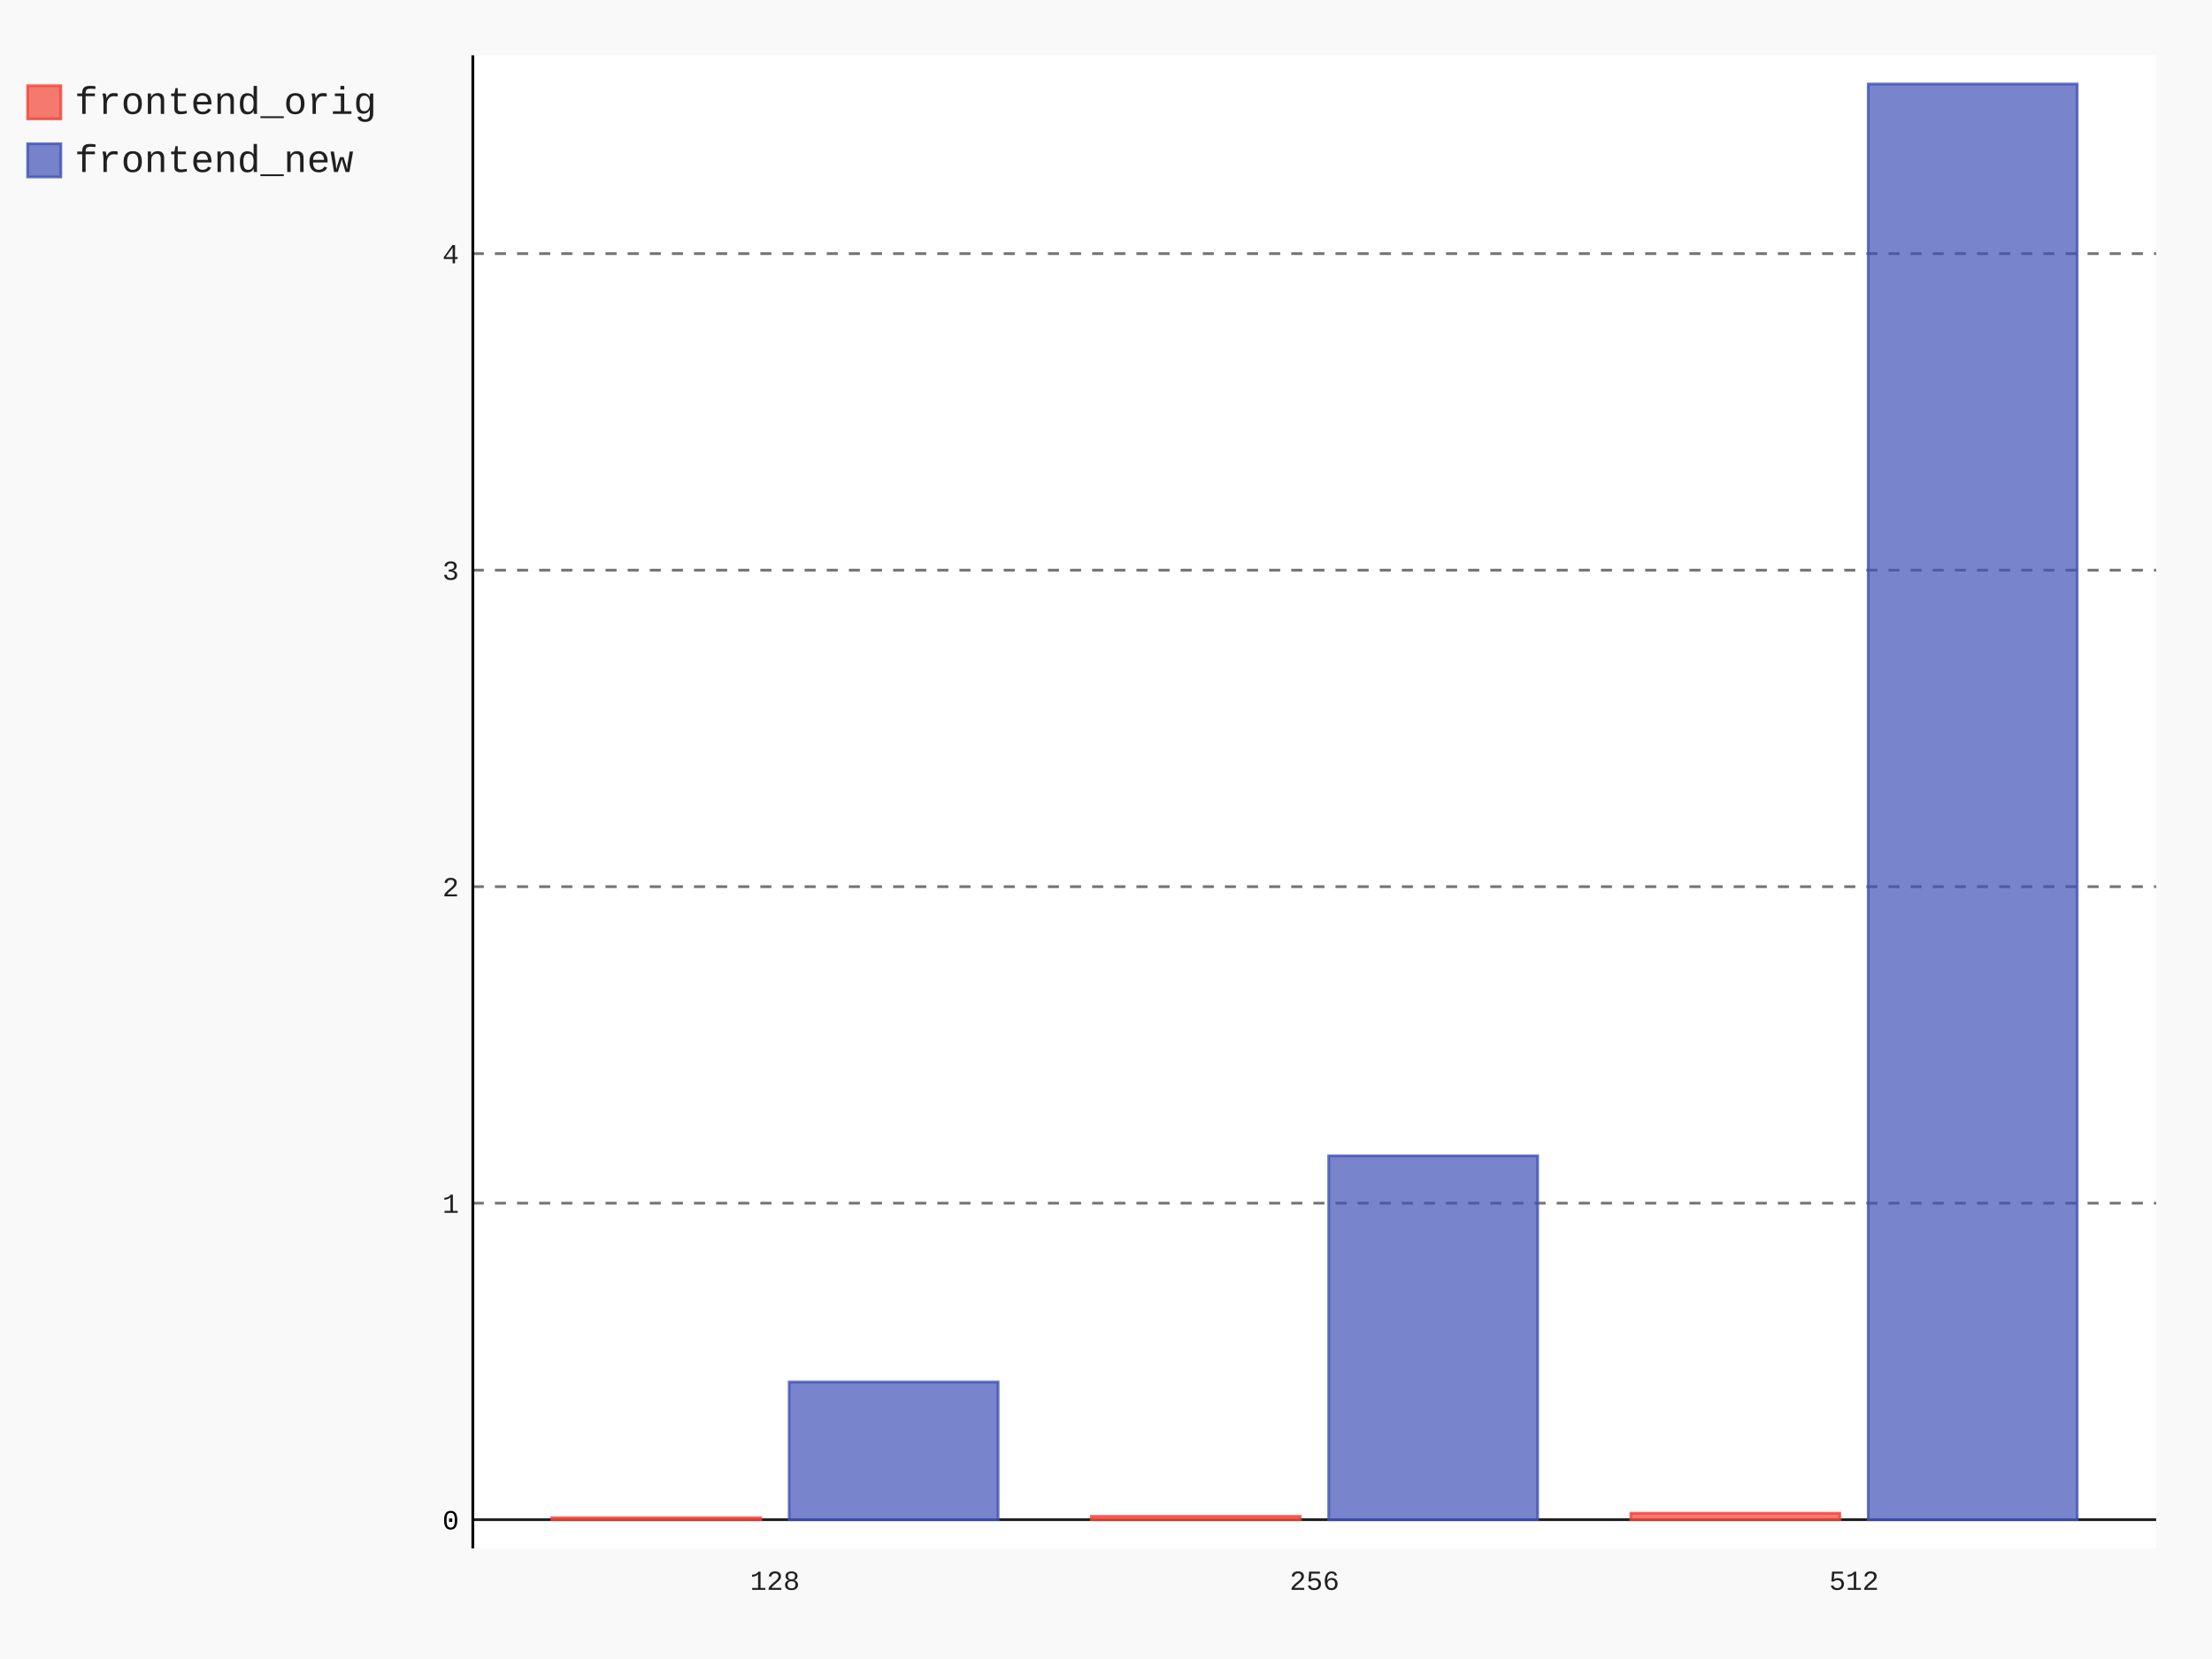
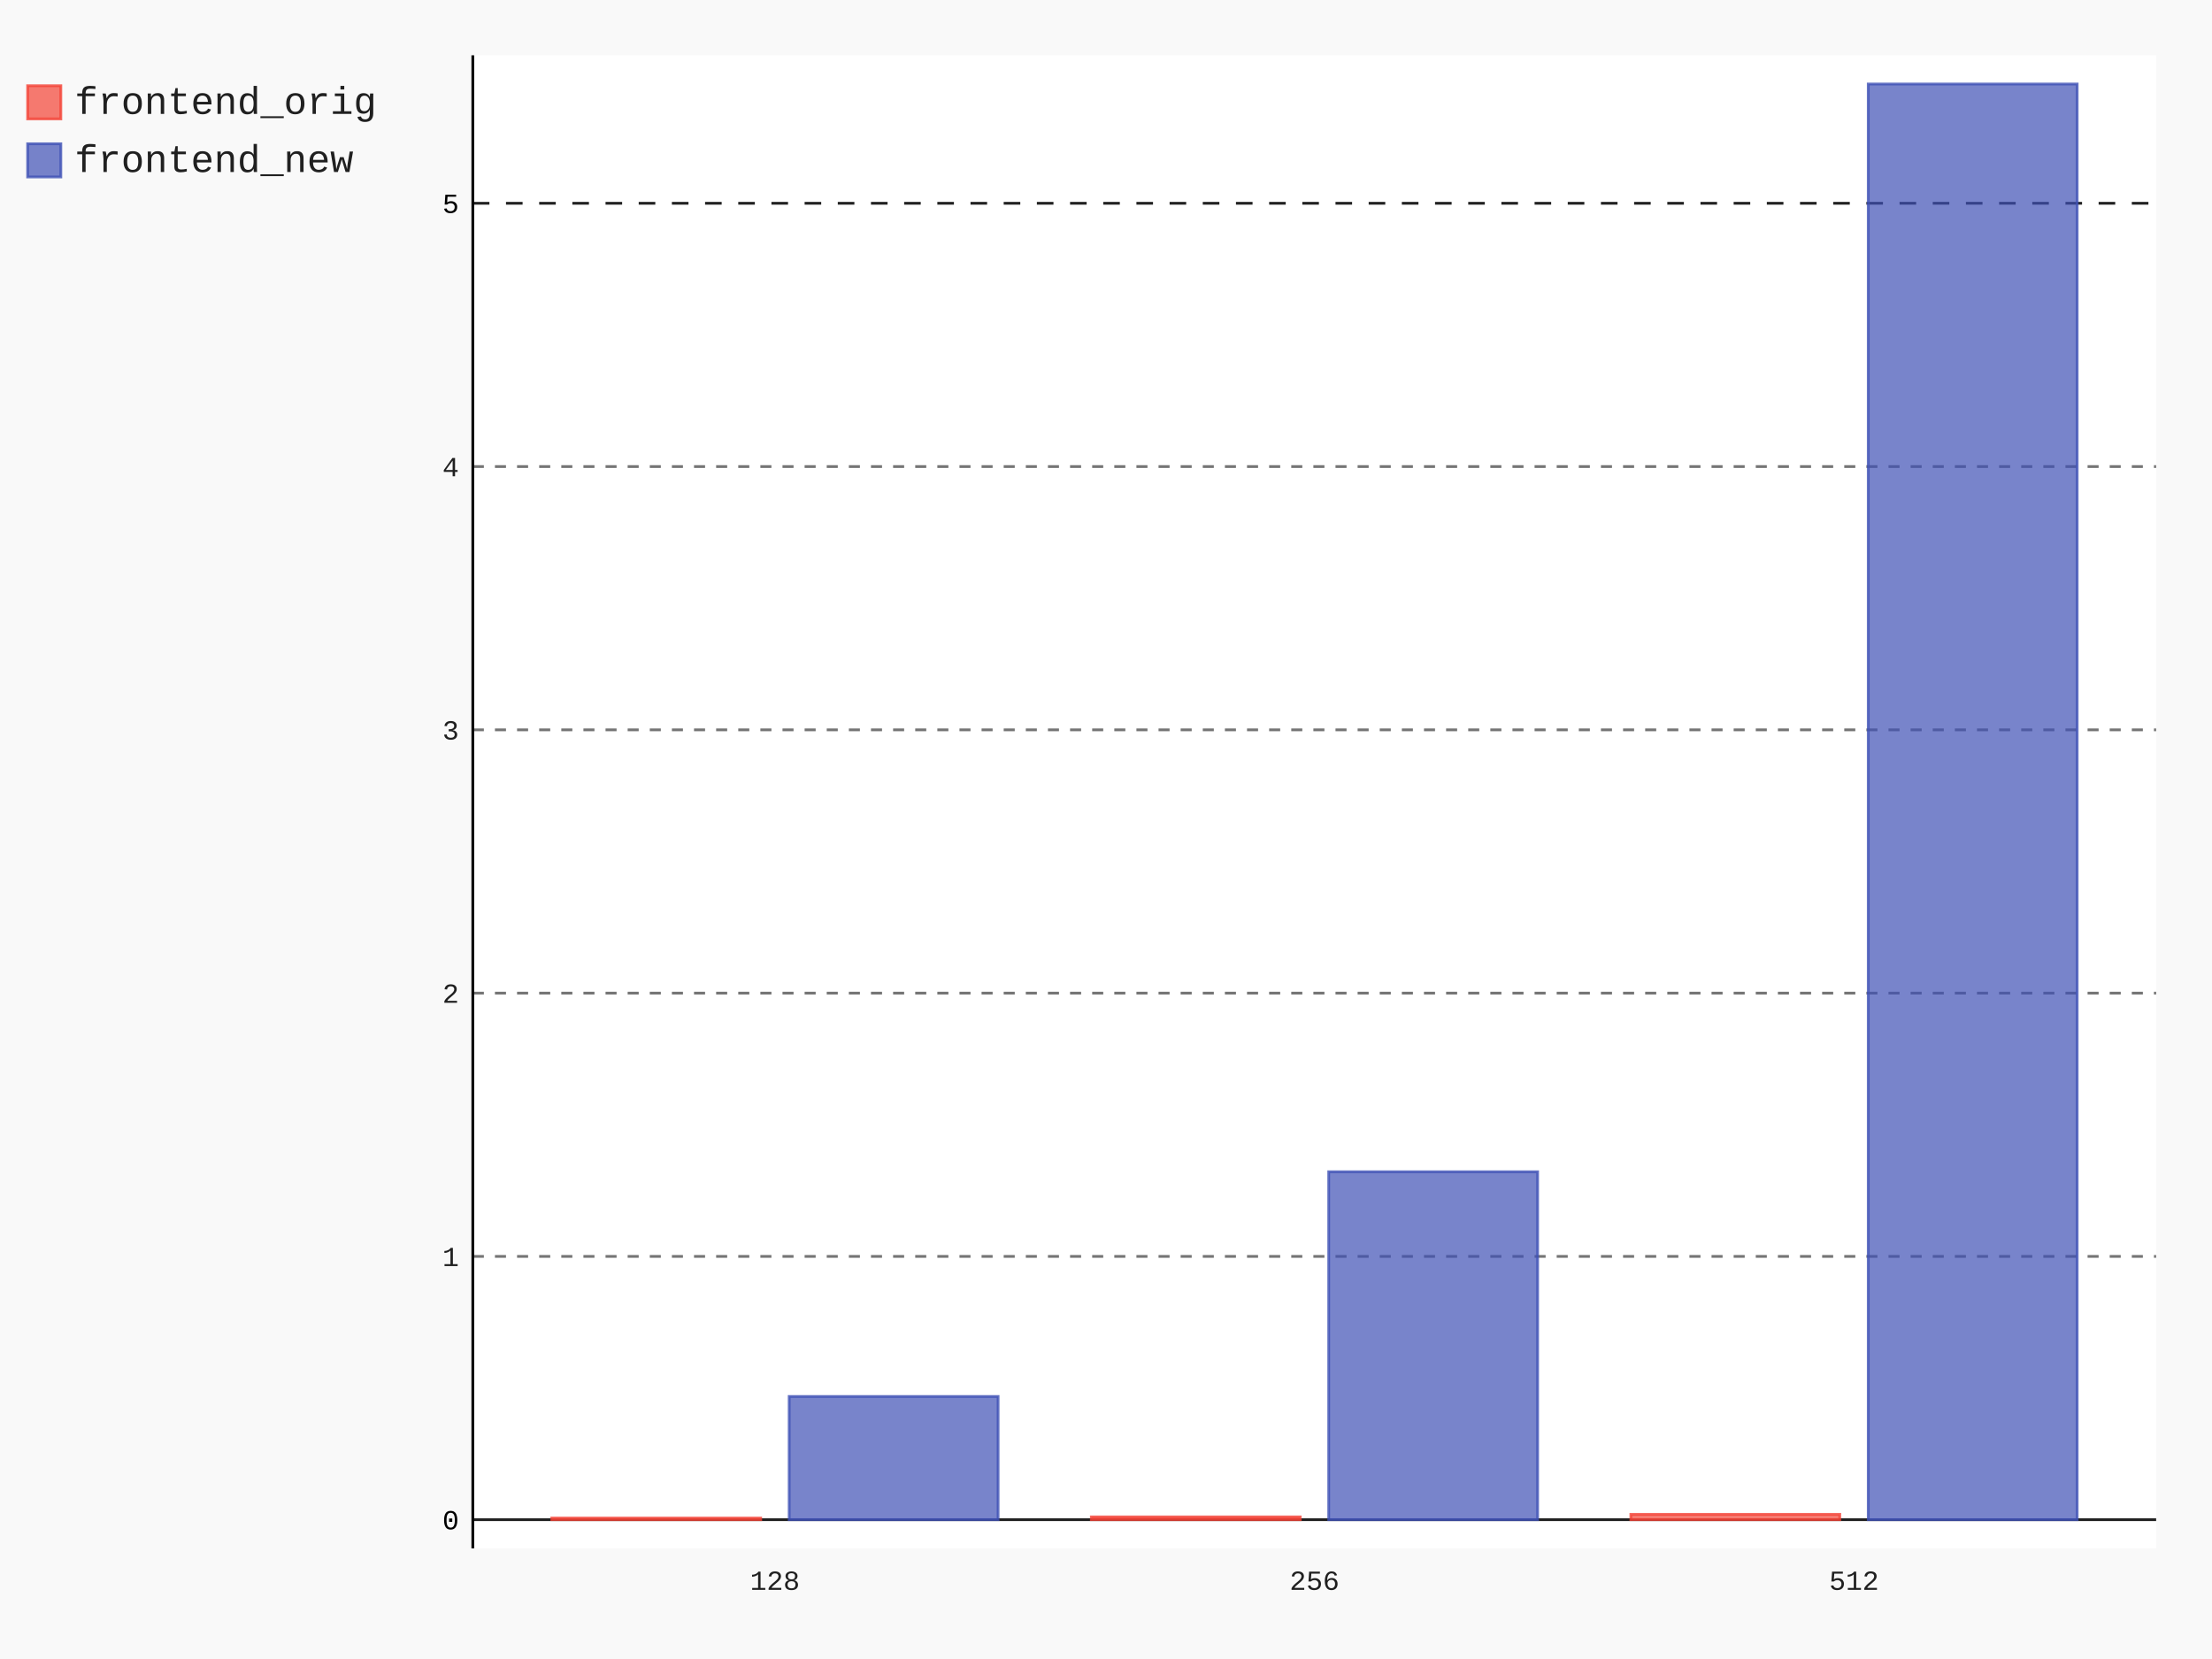
- <svg xmlns="http://www.w3.org/2000/svg" id="chart-e50949f7-150e-4fae-9598-8a54b9b9bb5b" class="pygal-chart" viewBox="0 0 800 600">
+ <svg xmlns="http://www.w3.org/2000/svg" id="chart-b84afabf-52a7-40bc-8c02-ac4cc936ef12" class="pygal-chart" viewBox="0 0 800 600">
  <defs>
-     <style type="text/css">#chart-e50949f7-150e-4fae-9598-8a54b9b9bb5b{-webkit-user-select:none;-webkit-font-smoothing:antialiased;font-family:Consolas,"Liberation Mono",Menlo,Courier,monospace}#chart-e50949f7-150e-4fae-9598-8a54b9b9bb5b .title{font-family:Consolas,"Liberation Mono",Menlo,Courier,monospace;font-size:16px}#chart-e50949f7-150e-4fae-9598-8a54b9b9bb5b .legends .legend text{font-family:Consolas,"Liberation Mono",Menlo,Courier,monospace;font-size:14px}#chart-e50949f7-150e-4fae-9598-8a54b9b9bb5b .axis text{font-family:Consolas,"Liberation Mono",Menlo,Courier,monospace;font-size:10px}#chart-e50949f7-150e-4fae-9598-8a54b9b9bb5b .axis text.major{font-family:Consolas,"Liberation Mono",Menlo,Courier,monospace;font-size:10px}#chart-e50949f7-150e-4fae-9598-8a54b9b9bb5b .text-overlay text.value{font-family:Consolas,"Liberation Mono",Menlo,Courier,monospace;font-size:16px}#chart-e50949f7-150e-4fae-9598-8a54b9b9bb5b .text-overlay text.label{font-family:Consolas,"Liberation Mono",Menlo,Courier,monospace;font-size:10px}#chart-e50949f7-150e-4fae-9598-8a54b9b9bb5b .tooltip{font-family:Consolas,"Liberation Mono",Menlo,Courier,monospace;font-size:14px}#chart-e50949f7-150e-4fae-9598-8a54b9b9bb5b text.no_data{font-family:Consolas,"Liberation Mono",Menlo,Courier,monospace;font-size:64px}
- #chart-e50949f7-150e-4fae-9598-8a54b9b9bb5b{background-color:rgba(249,249,249,1)}#chart-e50949f7-150e-4fae-9598-8a54b9b9bb5b path,#chart-e50949f7-150e-4fae-9598-8a54b9b9bb5b line,#chart-e50949f7-150e-4fae-9598-8a54b9b9bb5b rect,#chart-e50949f7-150e-4fae-9598-8a54b9b9bb5b circle{-webkit-transition:150ms;-moz-transition:150ms;transition:150ms}#chart-e50949f7-150e-4fae-9598-8a54b9b9bb5b .graph &gt; .background{fill:rgba(249,249,249,1)}#chart-e50949f7-150e-4fae-9598-8a54b9b9bb5b .plot &gt; .background{fill:rgba(255,255,255,1)}#chart-e50949f7-150e-4fae-9598-8a54b9b9bb5b .graph{fill:rgba(0,0,0,.87)}#chart-e50949f7-150e-4fae-9598-8a54b9b9bb5b text.no_data{fill:rgba(0,0,0,1)}#chart-e50949f7-150e-4fae-9598-8a54b9b9bb5b .title{fill:rgba(0,0,0,1)}#chart-e50949f7-150e-4fae-9598-8a54b9b9bb5b .legends .legend text{fill:rgba(0,0,0,.87)}#chart-e50949f7-150e-4fae-9598-8a54b9b9bb5b .legends .legend:hover text{fill:rgba(0,0,0,1)}#chart-e50949f7-150e-4fae-9598-8a54b9b9bb5b .axis .line{stroke:rgba(0,0,0,1)}#chart-e50949f7-150e-4fae-9598-8a54b9b9bb5b .axis .guide.line{stroke:rgba(0,0,0,.54)}#chart-e50949f7-150e-4fae-9598-8a54b9b9bb5b .axis .major.line{stroke:rgba(0,0,0,.87)}#chart-e50949f7-150e-4fae-9598-8a54b9b9bb5b .axis text.major{fill:rgba(0,0,0,1)}#chart-e50949f7-150e-4fae-9598-8a54b9b9bb5b .axis.y .guides:hover .guide.line,#chart-e50949f7-150e-4fae-9598-8a54b9b9bb5b .line-graph .axis.x .guides:hover .guide.line,#chart-e50949f7-150e-4fae-9598-8a54b9b9bb5b .stackedline-graph .axis.x .guides:hover .guide.line,#chart-e50949f7-150e-4fae-9598-8a54b9b9bb5b .xy-graph .axis.x .guides:hover .guide.line{stroke:rgba(0,0,0,1)}#chart-e50949f7-150e-4fae-9598-8a54b9b9bb5b .axis .guides:hover text{fill:rgba(0,0,0,1)}#chart-e50949f7-150e-4fae-9598-8a54b9b9bb5b .reactive{fill-opacity:.7;stroke-opacity:.8}#chart-e50949f7-150e-4fae-9598-8a54b9b9bb5b .ci{stroke:rgba(0,0,0,.87)}#chart-e50949f7-150e-4fae-9598-8a54b9b9bb5b .reactive.active,#chart-e50949f7-150e-4fae-9598-8a54b9b9bb5b .active .reactive{fill-opacity:.8;stroke-opacity:.9;stroke-width:4}#chart-e50949f7-150e-4fae-9598-8a54b9b9bb5b .ci .reactive.active{stroke-width:1.5}#chart-e50949f7-150e-4fae-9598-8a54b9b9bb5b .series text{fill:rgba(0,0,0,1)}#chart-e50949f7-150e-4fae-9598-8a54b9b9bb5b .tooltip rect{fill:rgba(255,255,255,1);stroke:rgba(0,0,0,1);-webkit-transition:opacity 150ms;-moz-transition:opacity 150ms;transition:opacity 150ms}#chart-e50949f7-150e-4fae-9598-8a54b9b9bb5b .tooltip .label{fill:rgba(0,0,0,.87)}#chart-e50949f7-150e-4fae-9598-8a54b9b9bb5b .tooltip .label{fill:rgba(0,0,0,.87)}#chart-e50949f7-150e-4fae-9598-8a54b9b9bb5b .tooltip .legend{font-size:.8em;fill:rgba(0,0,0,.54)}#chart-e50949f7-150e-4fae-9598-8a54b9b9bb5b .tooltip .x_label{font-size:.6em;fill:rgba(0,0,0,1)}#chart-e50949f7-150e-4fae-9598-8a54b9b9bb5b .tooltip .xlink{font-size:.5em;text-decoration:underline}#chart-e50949f7-150e-4fae-9598-8a54b9b9bb5b .tooltip .value{font-size:1.5em}#chart-e50949f7-150e-4fae-9598-8a54b9b9bb5b .bound{font-size:.5em}#chart-e50949f7-150e-4fae-9598-8a54b9b9bb5b .max-value{font-size:.75em;fill:rgba(0,0,0,.54)}#chart-e50949f7-150e-4fae-9598-8a54b9b9bb5b .map-element{fill:rgba(255,255,255,1);stroke:rgba(0,0,0,.54) !important}#chart-e50949f7-150e-4fae-9598-8a54b9b9bb5b .map-element .reactive{fill-opacity:inherit;stroke-opacity:inherit}#chart-e50949f7-150e-4fae-9598-8a54b9b9bb5b .color-0,#chart-e50949f7-150e-4fae-9598-8a54b9b9bb5b .color-0 a:visited{stroke:#F44336;fill:#F44336}#chart-e50949f7-150e-4fae-9598-8a54b9b9bb5b .color-1,#chart-e50949f7-150e-4fae-9598-8a54b9b9bb5b .color-1 a:visited{stroke:#3F51B5;fill:#3F51B5}#chart-e50949f7-150e-4fae-9598-8a54b9b9bb5b .text-overlay .color-0 text{fill:black}#chart-e50949f7-150e-4fae-9598-8a54b9b9bb5b .text-overlay .color-1 text{fill:black}
- #chart-e50949f7-150e-4fae-9598-8a54b9b9bb5b text.no_data{text-anchor:middle}#chart-e50949f7-150e-4fae-9598-8a54b9b9bb5b .guide.line{fill:none}#chart-e50949f7-150e-4fae-9598-8a54b9b9bb5b .centered{text-anchor:middle}#chart-e50949f7-150e-4fae-9598-8a54b9b9bb5b .title{text-anchor:middle}#chart-e50949f7-150e-4fae-9598-8a54b9b9bb5b .legends .legend text{fill-opacity:1}#chart-e50949f7-150e-4fae-9598-8a54b9b9bb5b .axis.x text{text-anchor:middle}#chart-e50949f7-150e-4fae-9598-8a54b9b9bb5b .axis.x:not(.web) text[transform]{text-anchor:start}#chart-e50949f7-150e-4fae-9598-8a54b9b9bb5b .axis.x:not(.web) text[transform].backwards{text-anchor:end}#chart-e50949f7-150e-4fae-9598-8a54b9b9bb5b .axis.y text{text-anchor:end}#chart-e50949f7-150e-4fae-9598-8a54b9b9bb5b .axis.y text[transform].backwards{text-anchor:start}#chart-e50949f7-150e-4fae-9598-8a54b9b9bb5b .axis.y2 text{text-anchor:start}#chart-e50949f7-150e-4fae-9598-8a54b9b9bb5b .axis.y2 text[transform].backwards{text-anchor:end}#chart-e50949f7-150e-4fae-9598-8a54b9b9bb5b .axis .guide.line{stroke-dasharray:4,4}#chart-e50949f7-150e-4fae-9598-8a54b9b9bb5b .axis .major.guide.line{stroke-dasharray:6,6}#chart-e50949f7-150e-4fae-9598-8a54b9b9bb5b .horizontal .axis.y .guide.line,#chart-e50949f7-150e-4fae-9598-8a54b9b9bb5b .horizontal .axis.y2 .guide.line,#chart-e50949f7-150e-4fae-9598-8a54b9b9bb5b .vertical .axis.x .guide.line{opacity:0}#chart-e50949f7-150e-4fae-9598-8a54b9b9bb5b .horizontal .axis.always_show .guide.line,#chart-e50949f7-150e-4fae-9598-8a54b9b9bb5b .vertical .axis.always_show .guide.line{opacity:1 !important}#chart-e50949f7-150e-4fae-9598-8a54b9b9bb5b .axis.y .guides:hover .guide.line,#chart-e50949f7-150e-4fae-9598-8a54b9b9bb5b .axis.y2 .guides:hover .guide.line,#chart-e50949f7-150e-4fae-9598-8a54b9b9bb5b .axis.x .guides:hover .guide.line{opacity:1}#chart-e50949f7-150e-4fae-9598-8a54b9b9bb5b .axis .guides:hover text{opacity:1}#chart-e50949f7-150e-4fae-9598-8a54b9b9bb5b .nofill{fill:none}#chart-e50949f7-150e-4fae-9598-8a54b9b9bb5b .subtle-fill{fill-opacity:.2}#chart-e50949f7-150e-4fae-9598-8a54b9b9bb5b .dot{stroke-width:1px;fill-opacity:1}#chart-e50949f7-150e-4fae-9598-8a54b9b9bb5b .dot.active{stroke-width:5px}#chart-e50949f7-150e-4fae-9598-8a54b9b9bb5b .dot.negative{fill:transparent}#chart-e50949f7-150e-4fae-9598-8a54b9b9bb5b text,#chart-e50949f7-150e-4fae-9598-8a54b9b9bb5b tspan{stroke:none !important}#chart-e50949f7-150e-4fae-9598-8a54b9b9bb5b .series text.active{opacity:1}#chart-e50949f7-150e-4fae-9598-8a54b9b9bb5b .tooltip rect{fill-opacity:.95;stroke-width:.5}#chart-e50949f7-150e-4fae-9598-8a54b9b9bb5b .tooltip text{fill-opacity:1}#chart-e50949f7-150e-4fae-9598-8a54b9b9bb5b .showable{visibility:hidden}#chart-e50949f7-150e-4fae-9598-8a54b9b9bb5b .showable.shown{visibility:visible}#chart-e50949f7-150e-4fae-9598-8a54b9b9bb5b .gauge-background{fill:rgba(229,229,229,1);stroke:none}#chart-e50949f7-150e-4fae-9598-8a54b9b9bb5b .bg-lines{stroke:rgba(249,249,249,1);stroke-width:2px}</style>
+     <style type="text/css">#chart-b84afabf-52a7-40bc-8c02-ac4cc936ef12{-webkit-user-select:none;-webkit-font-smoothing:antialiased;font-family:Consolas,"Liberation Mono",Menlo,Courier,monospace}#chart-b84afabf-52a7-40bc-8c02-ac4cc936ef12 .title{font-family:Consolas,"Liberation Mono",Menlo,Courier,monospace;font-size:16px}#chart-b84afabf-52a7-40bc-8c02-ac4cc936ef12 .legends .legend text{font-family:Consolas,"Liberation Mono",Menlo,Courier,monospace;font-size:14px}#chart-b84afabf-52a7-40bc-8c02-ac4cc936ef12 .axis text{font-family:Consolas,"Liberation Mono",Menlo,Courier,monospace;font-size:10px}#chart-b84afabf-52a7-40bc-8c02-ac4cc936ef12 .axis text.major{font-family:Consolas,"Liberation Mono",Menlo,Courier,monospace;font-size:10px}#chart-b84afabf-52a7-40bc-8c02-ac4cc936ef12 .text-overlay text.value{font-family:Consolas,"Liberation Mono",Menlo,Courier,monospace;font-size:16px}#chart-b84afabf-52a7-40bc-8c02-ac4cc936ef12 .text-overlay text.label{font-family:Consolas,"Liberation Mono",Menlo,Courier,monospace;font-size:10px}#chart-b84afabf-52a7-40bc-8c02-ac4cc936ef12 .tooltip{font-family:Consolas,"Liberation Mono",Menlo,Courier,monospace;font-size:14px}#chart-b84afabf-52a7-40bc-8c02-ac4cc936ef12 text.no_data{font-family:Consolas,"Liberation Mono",Menlo,Courier,monospace;font-size:64px}
+ #chart-b84afabf-52a7-40bc-8c02-ac4cc936ef12{background-color:rgba(249,249,249,1)}#chart-b84afabf-52a7-40bc-8c02-ac4cc936ef12 path,#chart-b84afabf-52a7-40bc-8c02-ac4cc936ef12 line,#chart-b84afabf-52a7-40bc-8c02-ac4cc936ef12 rect,#chart-b84afabf-52a7-40bc-8c02-ac4cc936ef12 circle{-webkit-transition:150ms;-moz-transition:150ms;transition:150ms}#chart-b84afabf-52a7-40bc-8c02-ac4cc936ef12 .graph &gt; .background{fill:rgba(249,249,249,1)}#chart-b84afabf-52a7-40bc-8c02-ac4cc936ef12 .plot &gt; .background{fill:rgba(255,255,255,1)}#chart-b84afabf-52a7-40bc-8c02-ac4cc936ef12 .graph{fill:rgba(0,0,0,.87)}#chart-b84afabf-52a7-40bc-8c02-ac4cc936ef12 text.no_data{fill:rgba(0,0,0,1)}#chart-b84afabf-52a7-40bc-8c02-ac4cc936ef12 .title{fill:rgba(0,0,0,1)}#chart-b84afabf-52a7-40bc-8c02-ac4cc936ef12 .legends .legend text{fill:rgba(0,0,0,.87)}#chart-b84afabf-52a7-40bc-8c02-ac4cc936ef12 .legends .legend:hover text{fill:rgba(0,0,0,1)}#chart-b84afabf-52a7-40bc-8c02-ac4cc936ef12 .axis .line{stroke:rgba(0,0,0,1)}#chart-b84afabf-52a7-40bc-8c02-ac4cc936ef12 .axis .guide.line{stroke:rgba(0,0,0,.54)}#chart-b84afabf-52a7-40bc-8c02-ac4cc936ef12 .axis .major.line{stroke:rgba(0,0,0,.87)}#chart-b84afabf-52a7-40bc-8c02-ac4cc936ef12 .axis text.major{fill:rgba(0,0,0,1)}#chart-b84afabf-52a7-40bc-8c02-ac4cc936ef12 .axis.y .guides:hover .guide.line,#chart-b84afabf-52a7-40bc-8c02-ac4cc936ef12 .line-graph .axis.x .guides:hover .guide.line,#chart-b84afabf-52a7-40bc-8c02-ac4cc936ef12 .stackedline-graph .axis.x .guides:hover .guide.line,#chart-b84afabf-52a7-40bc-8c02-ac4cc936ef12 .xy-graph .axis.x .guides:hover .guide.line{stroke:rgba(0,0,0,1)}#chart-b84afabf-52a7-40bc-8c02-ac4cc936ef12 .axis .guides:hover text{fill:rgba(0,0,0,1)}#chart-b84afabf-52a7-40bc-8c02-ac4cc936ef12 .reactive{fill-opacity:.7;stroke-opacity:.8}#chart-b84afabf-52a7-40bc-8c02-ac4cc936ef12 .ci{stroke:rgba(0,0,0,.87)}#chart-b84afabf-52a7-40bc-8c02-ac4cc936ef12 .reactive.active,#chart-b84afabf-52a7-40bc-8c02-ac4cc936ef12 .active .reactive{fill-opacity:.8;stroke-opacity:.9;stroke-width:4}#chart-b84afabf-52a7-40bc-8c02-ac4cc936ef12 .ci .reactive.active{stroke-width:1.5}#chart-b84afabf-52a7-40bc-8c02-ac4cc936ef12 .series text{fill:rgba(0,0,0,1)}#chart-b84afabf-52a7-40bc-8c02-ac4cc936ef12 .tooltip rect{fill:rgba(255,255,255,1);stroke:rgba(0,0,0,1);-webkit-transition:opacity 150ms;-moz-transition:opacity 150ms;transition:opacity 150ms}#chart-b84afabf-52a7-40bc-8c02-ac4cc936ef12 .tooltip .label{fill:rgba(0,0,0,.87)}#chart-b84afabf-52a7-40bc-8c02-ac4cc936ef12 .tooltip .label{fill:rgba(0,0,0,.87)}#chart-b84afabf-52a7-40bc-8c02-ac4cc936ef12 .tooltip .legend{font-size:.8em;fill:rgba(0,0,0,.54)}#chart-b84afabf-52a7-40bc-8c02-ac4cc936ef12 .tooltip .x_label{font-size:.6em;fill:rgba(0,0,0,1)}#chart-b84afabf-52a7-40bc-8c02-ac4cc936ef12 .tooltip .xlink{font-size:.5em;text-decoration:underline}#chart-b84afabf-52a7-40bc-8c02-ac4cc936ef12 .tooltip .value{font-size:1.5em}#chart-b84afabf-52a7-40bc-8c02-ac4cc936ef12 .bound{font-size:.5em}#chart-b84afabf-52a7-40bc-8c02-ac4cc936ef12 .max-value{font-size:.75em;fill:rgba(0,0,0,.54)}#chart-b84afabf-52a7-40bc-8c02-ac4cc936ef12 .map-element{fill:rgba(255,255,255,1);stroke:rgba(0,0,0,.54) !important}#chart-b84afabf-52a7-40bc-8c02-ac4cc936ef12 .map-element .reactive{fill-opacity:inherit;stroke-opacity:inherit}#chart-b84afabf-52a7-40bc-8c02-ac4cc936ef12 .color-0,#chart-b84afabf-52a7-40bc-8c02-ac4cc936ef12 .color-0 a:visited{stroke:#F44336;fill:#F44336}#chart-b84afabf-52a7-40bc-8c02-ac4cc936ef12 .color-1,#chart-b84afabf-52a7-40bc-8c02-ac4cc936ef12 .color-1 a:visited{stroke:#3F51B5;fill:#3F51B5}#chart-b84afabf-52a7-40bc-8c02-ac4cc936ef12 .text-overlay .color-0 text{fill:black}#chart-b84afabf-52a7-40bc-8c02-ac4cc936ef12 .text-overlay .color-1 text{fill:black}
+ #chart-b84afabf-52a7-40bc-8c02-ac4cc936ef12 text.no_data{text-anchor:middle}#chart-b84afabf-52a7-40bc-8c02-ac4cc936ef12 .guide.line{fill:none}#chart-b84afabf-52a7-40bc-8c02-ac4cc936ef12 .centered{text-anchor:middle}#chart-b84afabf-52a7-40bc-8c02-ac4cc936ef12 .title{text-anchor:middle}#chart-b84afabf-52a7-40bc-8c02-ac4cc936ef12 .legends .legend text{fill-opacity:1}#chart-b84afabf-52a7-40bc-8c02-ac4cc936ef12 .axis.x text{text-anchor:middle}#chart-b84afabf-52a7-40bc-8c02-ac4cc936ef12 .axis.x:not(.web) text[transform]{text-anchor:start}#chart-b84afabf-52a7-40bc-8c02-ac4cc936ef12 .axis.x:not(.web) text[transform].backwards{text-anchor:end}#chart-b84afabf-52a7-40bc-8c02-ac4cc936ef12 .axis.y text{text-anchor:end}#chart-b84afabf-52a7-40bc-8c02-ac4cc936ef12 .axis.y text[transform].backwards{text-anchor:start}#chart-b84afabf-52a7-40bc-8c02-ac4cc936ef12 .axis.y2 text{text-anchor:start}#chart-b84afabf-52a7-40bc-8c02-ac4cc936ef12 .axis.y2 text[transform].backwards{text-anchor:end}#chart-b84afabf-52a7-40bc-8c02-ac4cc936ef12 .axis .guide.line{stroke-dasharray:4,4}#chart-b84afabf-52a7-40bc-8c02-ac4cc936ef12 .axis .major.guide.line{stroke-dasharray:6,6}#chart-b84afabf-52a7-40bc-8c02-ac4cc936ef12 .horizontal .axis.y .guide.line,#chart-b84afabf-52a7-40bc-8c02-ac4cc936ef12 .horizontal .axis.y2 .guide.line,#chart-b84afabf-52a7-40bc-8c02-ac4cc936ef12 .vertical .axis.x .guide.line{opacity:0}#chart-b84afabf-52a7-40bc-8c02-ac4cc936ef12 .horizontal .axis.always_show .guide.line,#chart-b84afabf-52a7-40bc-8c02-ac4cc936ef12 .vertical .axis.always_show .guide.line{opacity:1 !important}#chart-b84afabf-52a7-40bc-8c02-ac4cc936ef12 .axis.y .guides:hover .guide.line,#chart-b84afabf-52a7-40bc-8c02-ac4cc936ef12 .axis.y2 .guides:hover .guide.line,#chart-b84afabf-52a7-40bc-8c02-ac4cc936ef12 .axis.x .guides:hover .guide.line{opacity:1}#chart-b84afabf-52a7-40bc-8c02-ac4cc936ef12 .axis .guides:hover text{opacity:1}#chart-b84afabf-52a7-40bc-8c02-ac4cc936ef12 .nofill{fill:none}#chart-b84afabf-52a7-40bc-8c02-ac4cc936ef12 .subtle-fill{fill-opacity:.2}#chart-b84afabf-52a7-40bc-8c02-ac4cc936ef12 .dot{stroke-width:1px;fill-opacity:1}#chart-b84afabf-52a7-40bc-8c02-ac4cc936ef12 .dot.active{stroke-width:5px}#chart-b84afabf-52a7-40bc-8c02-ac4cc936ef12 .dot.negative{fill:transparent}#chart-b84afabf-52a7-40bc-8c02-ac4cc936ef12 text,#chart-b84afabf-52a7-40bc-8c02-ac4cc936ef12 tspan{stroke:none !important}#chart-b84afabf-52a7-40bc-8c02-ac4cc936ef12 .series text.active{opacity:1}#chart-b84afabf-52a7-40bc-8c02-ac4cc936ef12 .tooltip rect{fill-opacity:.95;stroke-width:.5}#chart-b84afabf-52a7-40bc-8c02-ac4cc936ef12 .tooltip text{fill-opacity:1}#chart-b84afabf-52a7-40bc-8c02-ac4cc936ef12 .showable{visibility:hidden}#chart-b84afabf-52a7-40bc-8c02-ac4cc936ef12 .showable.shown{visibility:visible}#chart-b84afabf-52a7-40bc-8c02-ac4cc936ef12 .gauge-background{fill:rgba(229,229,229,1);stroke:none}#chart-b84afabf-52a7-40bc-8c02-ac4cc936ef12 .bg-lines{stroke:rgba(249,249,249,1);stroke-width:2px}</style>
  </defs>
  <g class="graph bar-graph vertical">
    <rect x="0" y="0" width="800" height="600" class="background" />
    <g transform="translate(171, 20)" class="plot">
      <rect x="0" y="0" width="608.8" height="540" class="background" />
      <g class="axis y always_show">
        <g class="guides">
          <path d="M0 529.615 h608.8" class="axis major line" />
          <text x="-5" y="533.115" class="major">0</text>
        </g>
        <g class="guides">
-           <path d="M0 415.145 h608.8" class="guide line" />
-           <text x="-5" y="418.645" class="">1</text>
+           <path d="M0 434.396 h608.8" class="guide line" />
+           <text x="-5" y="437.896" class="">1</text>
        </g>
        <g class="guides">
-           <path d="M0 300.674 h608.8" class="guide line" />
-           <text x="-5" y="304.174" class="">2</text>
+           <path d="M0 339.176 h608.8" class="guide line" />
+           <text x="-5" y="342.676" class="">2</text>
        </g>
        <g class="guides">
-           <path d="M0 186.203 h608.8" class="guide line" />
-           <text x="-5" y="189.703" class="">3</text>
+           <path d="M0 243.956 h608.8" class="guide line" />
+           <text x="-5" y="247.456" class="">3</text>
        </g>
        <g class="guides">
-           <path d="M0 71.733 h608.8" class="guide line" />
-           <text x="-5" y="75.233" class="">4</text>
+           <path d="M0 148.736 h608.8" class="guide line" />
+           <text x="-5" y="152.236" class="">4</text>
+         </g>
+         <g class="guides">
+           <path d="M0 53.517 h608.8" class="major guide line" />
+           <text x="-5" y="57.017" class="major">5</text>
        </g>
      </g>
      <g class="axis x">
        <path d="M0 0 v540" class="line" />
        <g class="guides">
          <path d="M109.272 0 v540" class="guide line" />
          <text x="109.272" y="555.0" class="">128</text>
        </g>
        <g class="guides">
          <path d="M304.4 0 v540" class="guide line" />
          <text x="304.4" y="555.0" class="">256</text>
        </g>
        <g class="guides">
          <path d="M499.528 0 v540" class="guide line" />
          <text x="499.528" y="555.0" class="">512</text>
        </g>
      </g>
      <g class="series serie-0 color-0">
        <g class="bars">
          <g class="bar">
-             <rect x="28.567" y="528.924" rx="0" ry="0" width="75.554" height="0.691" class="rect reactive tooltip-trigger" />
+             <rect x="28.567" y="529.021" rx="0" ry="0" width="75.554" height="0.595" class="rect reactive tooltip-trigger" />
          </g>
          <g class="bar">
-             <rect x="223.695" y="528.411" rx="0" ry="0" width="75.554" height="1.205" class="rect reactive tooltip-trigger" />
+             <rect x="223.695" y="528.604" rx="0" ry="0" width="75.554" height="1.011" class="rect reactive tooltip-trigger" />
          </g>
          <g class="bar">
-             <rect x="418.823" y="527.282" rx="0" ry="0" width="75.554" height="2.334" class="rect reactive tooltip-trigger" />
+             <rect x="418.823" y="527.682" rx="0" ry="0" width="75.554" height="1.933" class="rect reactive tooltip-trigger" />
          </g>
        </g>
      </g>
      <g class="series serie-1 color-1">
        <g class="bars">
          <g class="bar">
-             <rect x="114.423" y="479.829" rx="0" ry="0" width="75.554" height="49.786" class="rect reactive tooltip-trigger" />
+             <rect x="114.423" y="485.052" rx="0" ry="0" width="75.554" height="44.563" class="rect reactive tooltip-trigger" />
          </g>
          <g class="bar">
-             <rect x="309.551" y="398.023" rx="0" ry="0" width="75.554" height="131.592" class="rect reactive tooltip-trigger" />
+             <rect x="309.551" y="403.786" rx="0" ry="0" width="75.554" height="125.829" class="rect reactive tooltip-trigger" />
          </g>
          <g class="bar">
            <rect x="504.68" y="10.385" rx="0" ry="0" width="75.554" height="519.231" class="rect reactive tooltip-trigger" />
          </g>
        </g>
      </g>
    </g>
    <g class="titles" />
    <g transform="translate(171, 20)" class="plot overlay">
      <g class="series serie-0 color-0" />
      <g class="series serie-1 color-1" />
    </g>
    <g transform="translate(171, 20)" class="plot text-overlay">
      <g class="series serie-0 color-0" />
      <g class="series serie-1 color-1" />
    </g>
    <g transform="translate(171, 20)" class="plot tooltip-overlay">
      <g transform="translate(0 0)" style="opacity: 0" class="tooltip">
        <rect rx="0" ry="0" width="0" height="0" class="tooltip-box" />
        <g class="text" />
      </g>
    </g>
    <g transform="translate(10, 30)" class="legends">
      <g id="activate-serie-0" class="legend reactive activate-serie">
        <rect x="0.0" y="1.0" width="12" height="12" class="color-0 reactive" />
        <text x="17.0" y="11.2">frontend_orig</text>
      </g>
      <g id="activate-serie-1" class="legend reactive activate-serie">
        <rect x="0.0" y="22.0" width="12" height="12" class="color-1 reactive" />
        <text x="17.0" y="32.2">frontend_new</text>
      </g>
    </g>
    <g transform="translate(790, 30)" class="legends" />
  </g>
</svg>
